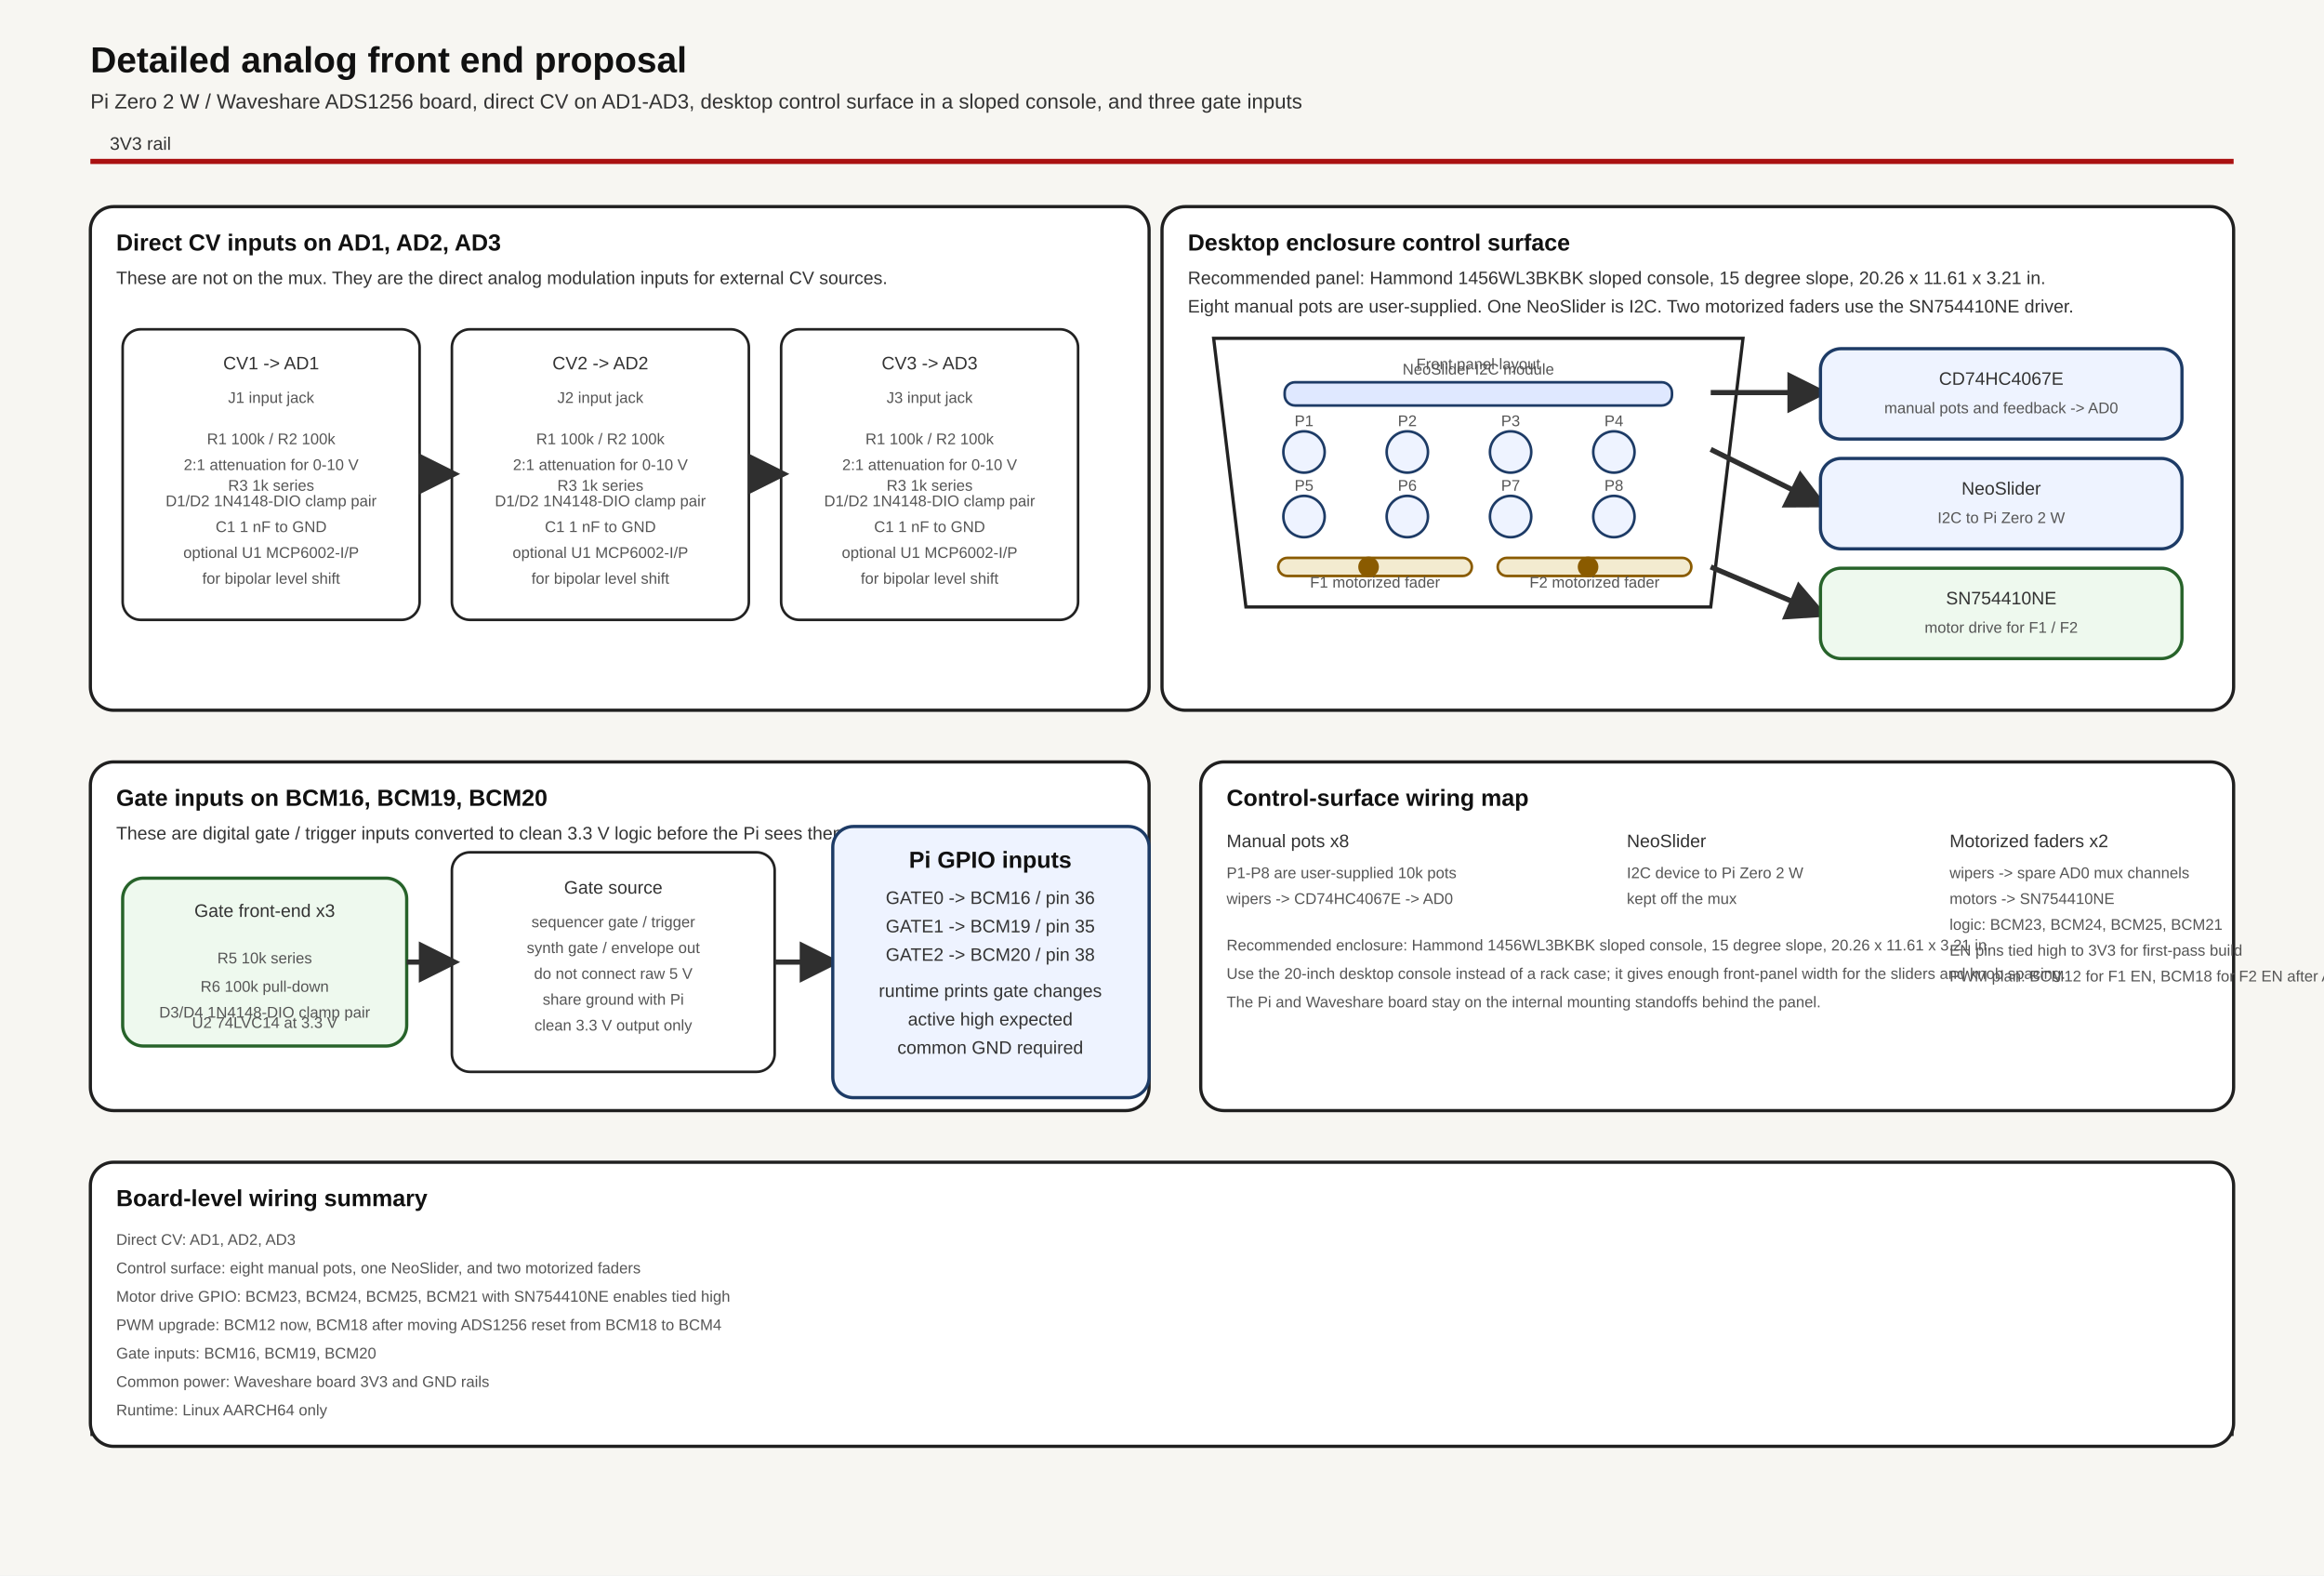
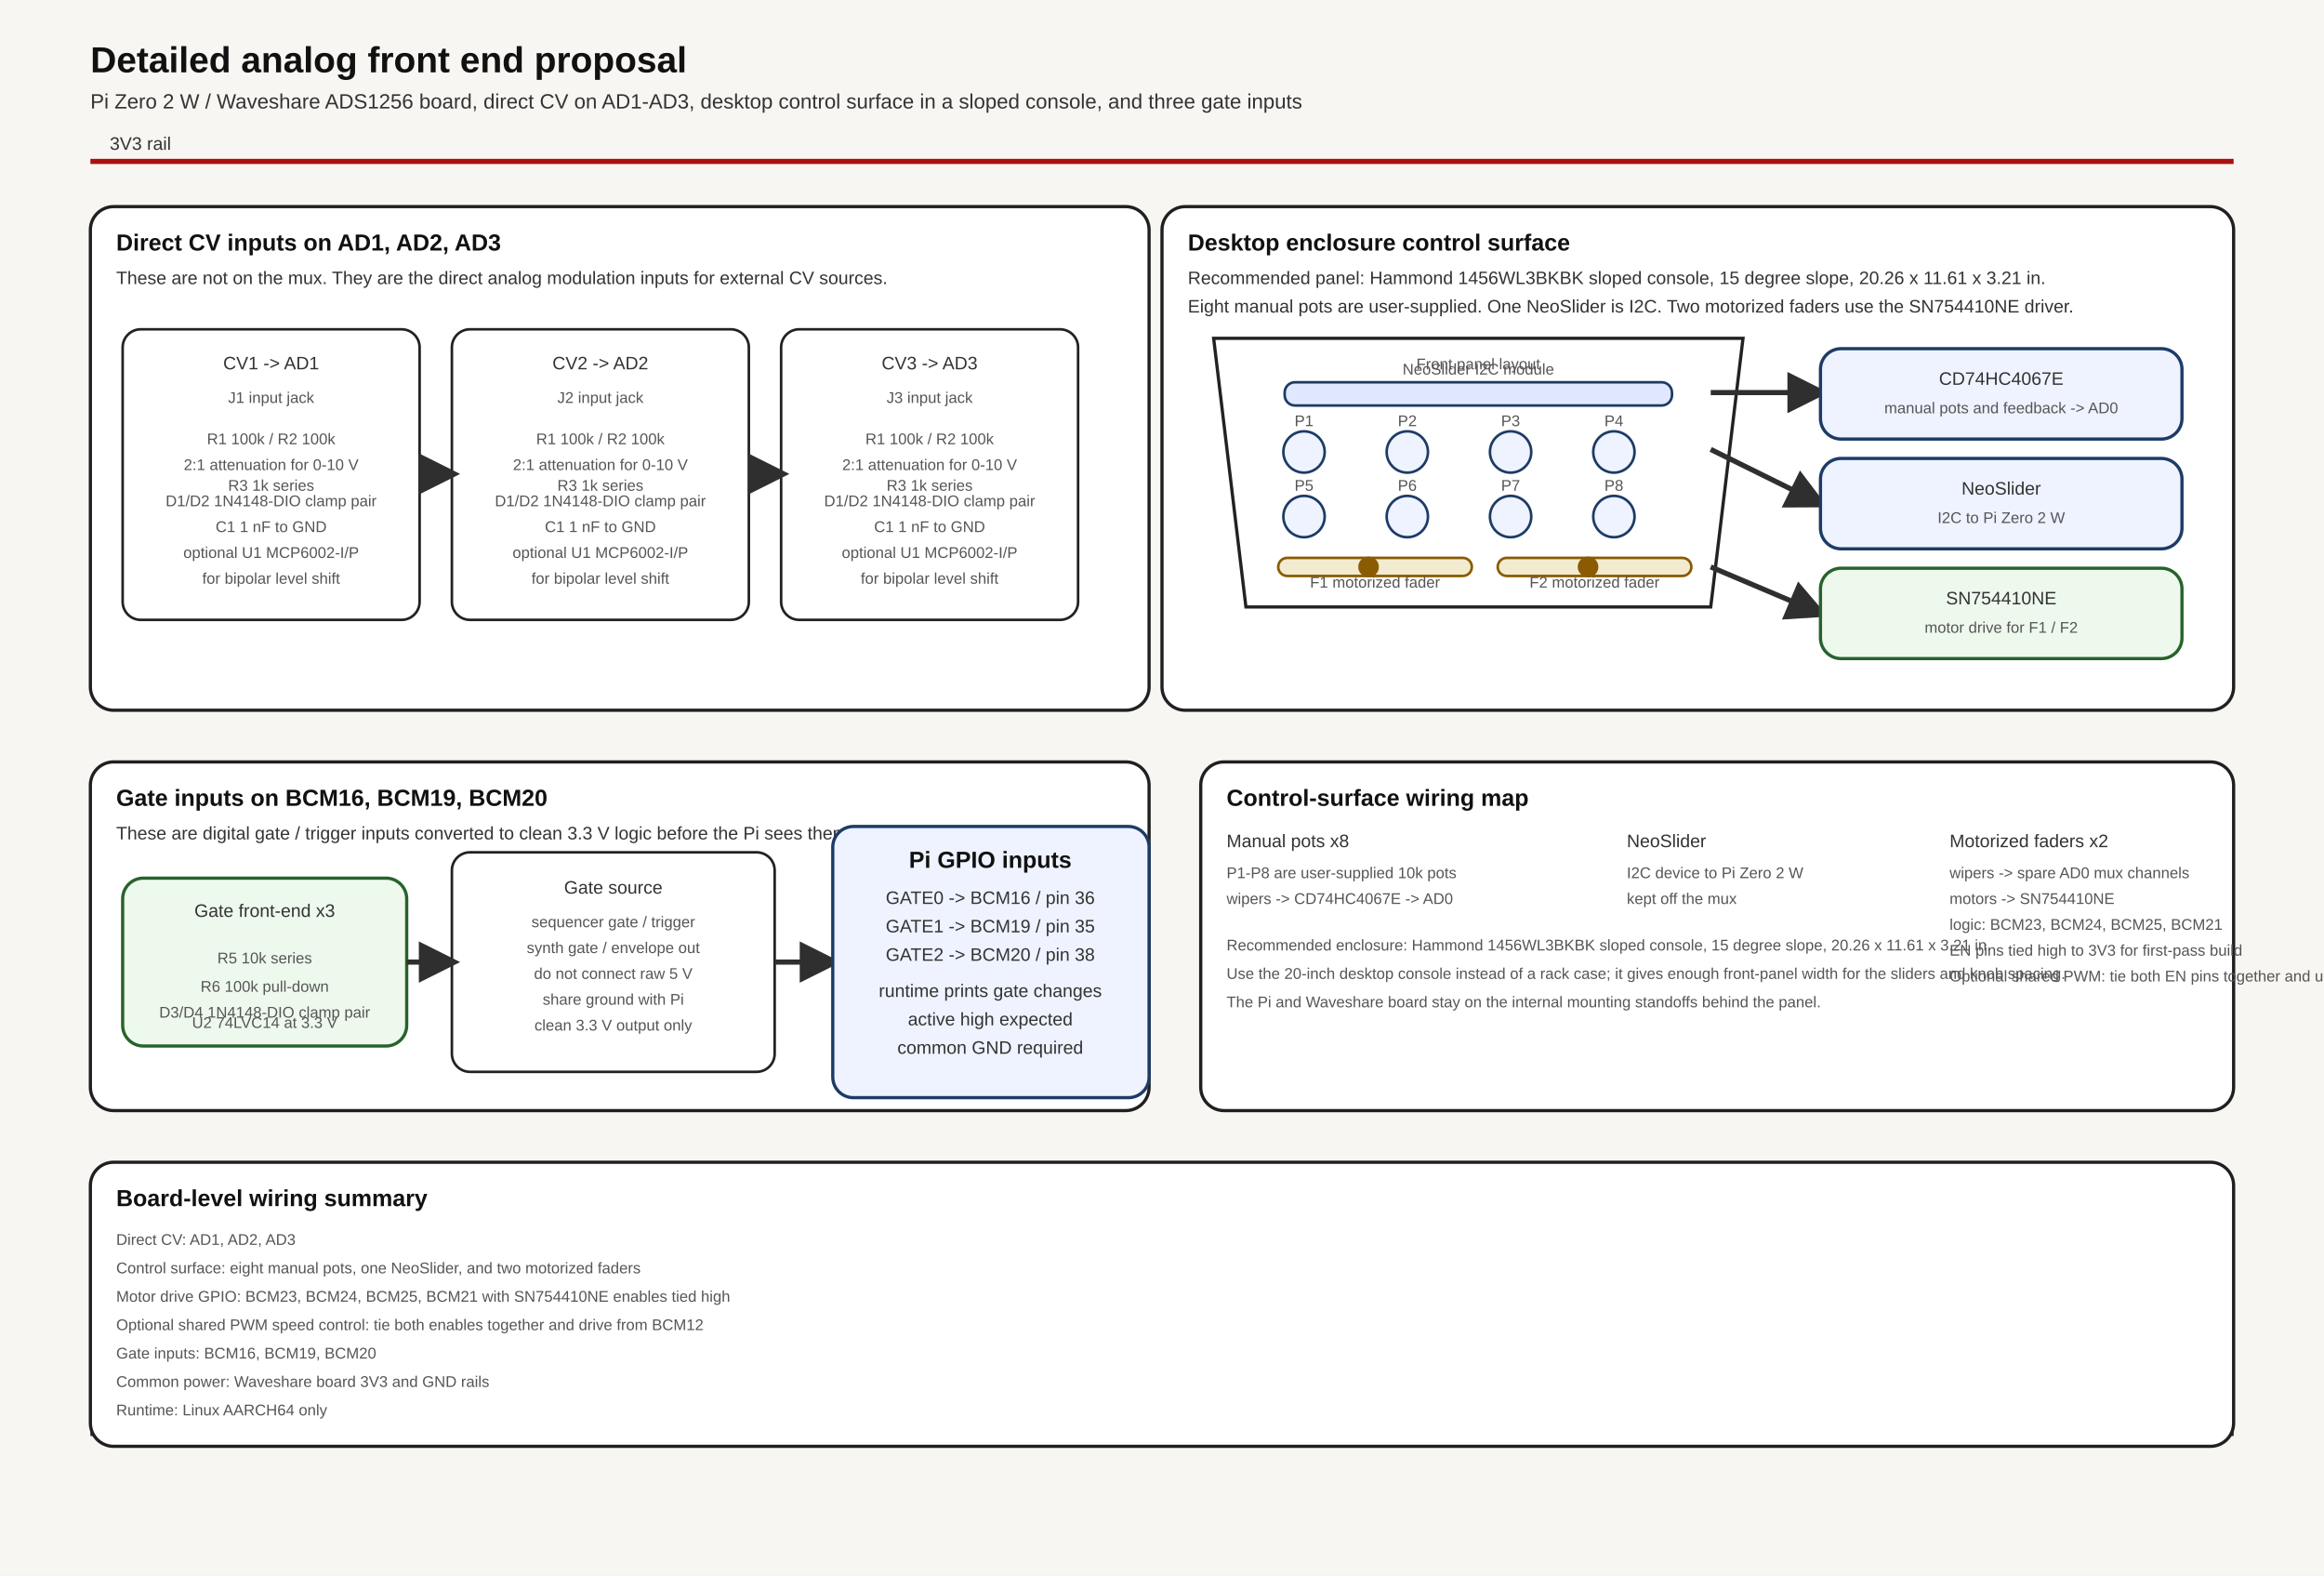
<svg xmlns="http://www.w3.org/2000/svg" width="1800" height="1220" viewBox="0 0 1800 1220" role="img" aria-label="Detailed analog front end schematic">
  <defs>
    <style>
      .bg { fill: #f7f6f2; }
      .panel { fill: #ffffff; stroke: #202020; stroke-width: 2.5; rx: 18; ry: 18; }
      .chip { fill: #eef3ff; stroke: #1d3b66; stroke-width: 2.5; rx: 16; ry: 16; }
      .green { fill: #eef9ee; stroke: #27632a; stroke-width: 2.5; rx: 16; ry: 16; }
      .yellow { fill: #fff8e8; stroke: #8a5b00; stroke-width: 2.5; rx: 16; ry: 16; }
      .label { fill: #111; font-family: Arial, Helvetica, sans-serif; font-size: 18px; font-weight: 700; }
      .small { fill: #333; font-family: Arial, Helvetica, sans-serif; font-size: 14px; }
      .tiny { fill: #555; font-family: Arial, Helvetica, sans-serif; font-size: 12px; }
      .title { fill: #111; font-family: Arial, Helvetica, sans-serif; font-size: 28px; font-weight: 700; }
      .subtitle { fill: #333; font-family: Arial, Helvetica, sans-serif; font-size: 16px; }
      .wire { stroke: #2f2f2f; stroke-width: 4; fill: none; }
      .wire2 { stroke: #2f2f2f; stroke-width: 2.5; fill: none; }
      .dash { stroke-dasharray: 10 7; }
      .arrow { marker-end: url(#arrow); }
      .rail3v3 { stroke: #a11; stroke-width: 4; fill: none; }
      .railgnd { stroke: #222; stroke-width: 4; fill: none; }
    </style>
    <marker id="arrow" viewBox="0 0 10 10" refX="8" refY="5" markerWidth="8" markerHeight="8" orient="auto-start-reverse">
      <path d="M 0 0 L 10 5 L 0 10 z" fill="#2f2f2f" />
    </marker>
    <g id="res-1k">
      <rect x="0" y="0" width="54" height="16" rx="2" ry="2" fill="#f2d5a0" stroke="#6f4f1a" stroke-width="1.2" />
      <rect x="14" y="0" width="4" height="16" fill="#8b5a2b" />
      <rect x="22" y="0" width="4" height="16" fill="#111111" />
      <rect x="30" y="0" width="4" height="16" fill="#c62828" />
      <rect x="42" y="0" width="4" height="16" fill="#d4af37" />
    </g>
    <g id="res-10k">
      <rect x="0" y="0" width="54" height="16" rx="2" ry="2" fill="#f2d5a0" stroke="#6f4f1a" stroke-width="1.2" />
      <rect x="14" y="0" width="4" height="16" fill="#8b5a2b" />
      <rect x="22" y="0" width="4" height="16" fill="#111111" />
      <rect x="30" y="0" width="4" height="16" fill="#f57c00" />
      <rect x="42" y="0" width="4" height="16" fill="#d4af37" />
    </g>
    <g id="res-100k">
      <rect x="0" y="0" width="54" height="16" rx="2" ry="2" fill="#f2d5a0" stroke="#6f4f1a" stroke-width="1.2" />
      <rect x="14" y="0" width="4" height="16" fill="#8b5a2b" />
      <rect x="22" y="0" width="4" height="16" fill="#111111" />
      <rect x="30" y="0" width="4" height="16" fill="#f2c94c" />
      <rect x="42" y="0" width="4" height="16" fill="#d4af37" />
    </g>
  </defs>
  <rect class="bg" x="0" y="0" width="1800" height="1220" />
  <text class="title" x="70" y="56">Detailed analog front end proposal</text>
  <text class="subtitle" x="70" y="84">Pi Zero 2 W / Waveshare ADS1256 board, direct CV on AD1-AD3, desktop control surface in a sloped console, and three gate inputs</text>
  <path class="rail3v3" d="M 70 125 L 1730 125" />
  <text class="small" x="85" y="116">3V3 rail</text>
  <path class="railgnd" d="M 70 1110 L 1730 1110" />
  <text class="small" x="85" y="1100">GND rail</text>
  <rect class="panel" x="70" y="160" width="820" height="390" />
  <text class="label" x="90" y="194">Direct CV inputs on AD1, AD2, AD3</text>
  <text class="small" x="90" y="220">These are not on the mux. They are the direct analog modulation inputs for external CV sources.</text>
  <rect x="95" y="255" width="230" height="225" fill="#fff" stroke="#222" stroke-width="2" rx="14" ry="14" />
  <text class="small" x="210" y="286" text-anchor="middle">CV1 -&gt; AD1</text>
  <text class="tiny" x="210" y="312" text-anchor="middle">J1 input jack</text>
  <text class="tiny" x="210" y="344" text-anchor="middle">R1 100k / R2 100k</text>
  <text class="tiny" x="210" y="364" text-anchor="middle">2:1 attenuation for 0-10 V</text>
  <text class="tiny" x="210" y="380" text-anchor="middle">R3 1k series</text>
  <text class="tiny" x="210" y="392" text-anchor="middle">D1/D2 1N4148-DIO clamp pair</text>
  <text class="tiny" x="210" y="412" text-anchor="middle">C1 1 nF to GND</text>
  <text class="tiny" x="210" y="432" text-anchor="middle">optional U1 MCP6002-I/P</text>
  <text class="tiny" x="210" y="452" text-anchor="middle">for bipolar level shift</text>
  <rect x="350" y="255" width="230" height="225" fill="#fff" stroke="#222" stroke-width="2" rx="14" ry="14" />
  <text class="small" x="465" y="286" text-anchor="middle">CV2 -&gt; AD2</text>
  <text class="tiny" x="465" y="312" text-anchor="middle">J2 input jack</text>
  <text class="tiny" x="465" y="344" text-anchor="middle">R1 100k / R2 100k</text>
  <text class="tiny" x="465" y="364" text-anchor="middle">2:1 attenuation for 0-10 V</text>
  <text class="tiny" x="465" y="380" text-anchor="middle">R3 1k series</text>
  <text class="tiny" x="465" y="392" text-anchor="middle">D1/D2 1N4148-DIO clamp pair</text>
  <text class="tiny" x="465" y="412" text-anchor="middle">C1 1 nF to GND</text>
  <text class="tiny" x="465" y="432" text-anchor="middle">optional U1 MCP6002-I/P</text>
  <text class="tiny" x="465" y="452" text-anchor="middle">for bipolar level shift</text>
  <rect x="605" y="255" width="230" height="225" fill="#fff" stroke="#222" stroke-width="2" rx="14" ry="14" />
  <text class="small" x="720" y="286" text-anchor="middle">CV3 -&gt; AD3</text>
  <text class="tiny" x="720" y="312" text-anchor="middle">J3 input jack</text>
  <text class="tiny" x="720" y="344" text-anchor="middle">R1 100k / R2 100k</text>
  <text class="tiny" x="720" y="364" text-anchor="middle">2:1 attenuation for 0-10 V</text>
  <text class="tiny" x="720" y="380" text-anchor="middle">R3 1k series</text>
  <text class="tiny" x="720" y="392" text-anchor="middle">D1/D2 1N4148-DIO clamp pair</text>
  <text class="tiny" x="720" y="412" text-anchor="middle">C1 1 nF to GND</text>
  <text class="tiny" x="720" y="432" text-anchor="middle">optional U1 MCP6002-I/P</text>
  <text class="tiny" x="720" y="452" text-anchor="middle">for bipolar level shift</text>
  <path class="wire arrow" d="M 325 367 L 350 367" />
  <path class="wire arrow" d="M 580 367 L 605 367" />
  <rect class="panel" x="900" y="160" width="830" height="390" />
  <text class="label" x="920" y="194">Desktop enclosure control surface</text>
  <text class="small" x="920" y="220">Recommended panel: Hammond 1456WL3BKBK sloped console, 15 degree slope, 20.26 x 11.61 x 3.21 in.</text>
  <text class="small" x="920" y="242">Eight manual pots are user-supplied. One NeoSlider is I2C. Two motorized faders use the SN754410NE driver.</text>
  <polygon points="940,262 1350,262 1325,470 965,470" fill="#fff" stroke="#222" stroke-width="2.5" />
  <text class="tiny" x="1145" y="286" text-anchor="middle">Front panel layout</text>
  <rect x="995" y="296" width="300" height="18" rx="8" fill="#dfe8ff" stroke="#1d3b66" stroke-width="2" />
  <text class="tiny" x="1145" y="290" text-anchor="middle">NeoSlider I2C module</text>
  <circle cx="1010" cy="350" r="16" fill="#eef3ff" stroke="#1d3b66" stroke-width="2" />
  <circle cx="1090" cy="350" r="16" fill="#eef3ff" stroke="#1d3b66" stroke-width="2" />
  <circle cx="1170" cy="350" r="16" fill="#eef3ff" stroke="#1d3b66" stroke-width="2" />
  <circle cx="1250" cy="350" r="16" fill="#eef3ff" stroke="#1d3b66" stroke-width="2" />
  <circle cx="1010" cy="400" r="16" fill="#eef3ff" stroke="#1d3b66" stroke-width="2" />
  <circle cx="1090" cy="400" r="16" fill="#eef3ff" stroke="#1d3b66" stroke-width="2" />
  <circle cx="1170" cy="400" r="16" fill="#eef3ff" stroke="#1d3b66" stroke-width="2" />
  <circle cx="1250" cy="400" r="16" fill="#eef3ff" stroke="#1d3b66" stroke-width="2" />
  <text class="tiny" x="1010" y="330" text-anchor="middle">P1</text>
  <text class="tiny" x="1090" y="330" text-anchor="middle">P2</text>
  <text class="tiny" x="1170" y="330" text-anchor="middle">P3</text>
  <text class="tiny" x="1250" y="330" text-anchor="middle">P4</text>
  <text class="tiny" x="1010" y="380" text-anchor="middle">P5</text>
  <text class="tiny" x="1090" y="380" text-anchor="middle">P6</text>
  <text class="tiny" x="1170" y="380" text-anchor="middle">P7</text>
  <text class="tiny" x="1250" y="380" text-anchor="middle">P8</text>
  <rect x="990" y="432" width="150" height="14" rx="7" fill="#f3ebd0" stroke="#8a5b00" stroke-width="2" />
  <rect x="1160" y="432" width="150" height="14" rx="7" fill="#f3ebd0" stroke="#8a5b00" stroke-width="2" />
  <circle cx="1060" cy="439" r="8" fill="#8a5b00" />
  <circle cx="1230" cy="439" r="8" fill="#8a5b00" />
  <text class="tiny" x="1065" y="455" text-anchor="middle">F1 motorized fader</text>
  <text class="tiny" x="1235" y="455" text-anchor="middle">F2 motorized fader</text>
  <path class="wire arrow" d="M 1325 304 L 1410 304" />
  <path class="wire arrow" d="M 1325 348 L 1410 390" />
  <path class="wire arrow" d="M 1325 439 L 1410 475" />
  <rect class="chip" x="1410" y="270" width="280" height="70" />
  <text class="small" x="1550" y="298" text-anchor="middle">CD74HC4067E</text>
  <text class="tiny" x="1550" y="320" text-anchor="middle">manual pots and feedback -&gt; AD0</text>
  <rect class="chip" x="1410" y="355" width="280" height="70" />
  <text class="small" x="1550" y="383" text-anchor="middle">NeoSlider</text>
  <text class="tiny" x="1550" y="405" text-anchor="middle">I2C to Pi Zero 2 W</text>
  <rect class="green" x="1410" y="440" width="280" height="70" />
  <text class="small" x="1550" y="468" text-anchor="middle">SN754410NE</text>
  <text class="tiny" x="1550" y="490" text-anchor="middle">motor drive for F1 / F2</text>
  <rect class="panel" x="70" y="590" width="820" height="270" />
  <text class="label" x="90" y="624">Gate inputs on BCM16, BCM19, BCM20</text>
  <text class="small" x="90" y="650">These are digital gate / trigger inputs converted to clean 3.3 V logic before the Pi sees them.</text>
  <rect class="green" x="95" y="680" width="220" height="130" />
  <text class="small" x="205" y="710" text-anchor="middle">Gate front-end x3</text>
  <text class="tiny" x="205" y="746" text-anchor="middle">R5 10k series</text>
  <text class="tiny" x="205" y="768" text-anchor="middle">R6 100k pull-down</text>
  <text class="tiny" x="205" y="788" text-anchor="middle">D3/D4 1N4148-DIO clamp pair</text>
  <text class="tiny" x="205" y="796" text-anchor="middle">U2 74LVC14 at 3.3 V</text>
  <rect x="350" y="660" width="250" height="170" fill="#fff" stroke="#222" stroke-width="2" rx="14" ry="14" />
  <text class="small" x="475" y="692" text-anchor="middle">Gate source</text>
  <text class="tiny" x="475" y="718" text-anchor="middle">sequencer gate / trigger</text>
  <text class="tiny" x="475" y="738" text-anchor="middle">synth gate / envelope out</text>
  <text class="tiny" x="475" y="758" text-anchor="middle">do not connect raw 5 V</text>
  <text class="tiny" x="475" y="778" text-anchor="middle">share ground with Pi</text>
  <text class="tiny" x="475" y="798" text-anchor="middle">clean 3.3 V output only</text>
  <path class="wire arrow" d="M 315 745 L 350 745" />
  <path class="wire arrow" d="M 600 745 L 645 745" />
  <rect class="chip" x="645" y="640" width="245" height="210" />
  <text class="label" x="767" y="672" text-anchor="middle">Pi GPIO inputs</text>
  <text class="small" x="767" y="700" text-anchor="middle">GATE0 -&gt; BCM16 / pin 36</text>
  <text class="small" x="767" y="722" text-anchor="middle">GATE1 -&gt; BCM19 / pin 35</text>
  <text class="small" x="767" y="744" text-anchor="middle">GATE2 -&gt; BCM20 / pin 38</text>
  <text class="small" x="767" y="772" text-anchor="middle">runtime prints gate changes</text>
  <text class="small" x="767" y="794" text-anchor="middle">active high expected</text>
  <text class="small" x="767" y="816" text-anchor="middle">common GND required</text>
  <rect class="panel" x="930" y="590" width="800" height="270" />
  <text class="label" x="950" y="624">Control-surface wiring map</text>
  <text class="small" x="950" y="656">Manual pots x8</text>
  <text class="tiny" x="950" y="680">P1-P8 are user-supplied 10k pots</text>
  <text class="tiny" x="950" y="700">wipers -&gt; CD74HC4067E -&gt; AD0</text>
  <text class="small" x="1260" y="656">NeoSlider</text>
  <text class="tiny" x="1260" y="680">I2C device to Pi Zero 2 W</text>
  <text class="tiny" x="1260" y="700">kept off the mux</text>
  <text class="small" x="1510" y="656">Motorized faders x2</text>
  <text class="tiny" x="1510" y="680">wipers -&gt; spare AD0 mux channels</text>
  <text class="tiny" x="1510" y="700">motors -&gt; SN754410NE</text>
  <text class="tiny" x="1510" y="720">logic: BCM23, BCM24, BCM25, BCM21</text>
  <text class="tiny" x="1510" y="740">EN pins tied high to 3V3 for first-pass build</text>
-   <text class="tiny" x="1510" y="760">PWM plan: BCM12 for F1 EN, BCM18 for F2 EN after ADS1256 reset moves</text>
+   <text class="tiny" x="1510" y="760">Optional shared PWM: tie both EN pins together and use BCM12 only</text>
  <text class="tiny" x="950" y="736">Recommended enclosure: Hammond 1456WL3BKBK sloped console, 15 degree slope, 20.26 x 11.61 x 3.21 in.</text>
  <text class="tiny" x="950" y="758">Use the 20-inch desktop console instead of a rack case; it gives enough front-panel width for the sliders and knob spacing.</text>
  <text class="tiny" x="950" y="780">The Pi and Waveshare board stay on the internal mounting standoffs behind the panel.</text>
  <rect class="panel" x="70" y="900" width="1660" height="220" />
  <text class="label" x="90" y="934">Board-level wiring summary</text>
  <text class="tiny" x="90" y="964">Direct CV: AD1, AD2, AD3</text>
  <text class="tiny" x="90" y="986">Control surface: eight manual pots, one NeoSlider, and two motorized faders</text>
  <text class="tiny" x="90" y="1008">Motor drive GPIO: BCM23, BCM24, BCM25, BCM21 with SN754410NE enables tied high</text>
-   <text class="tiny" x="90" y="1030">PWM upgrade: BCM12 now, BCM18 after moving ADS1256 reset from BCM18 to BCM4</text>
+   <text class="tiny" x="90" y="1030">Optional shared PWM speed control: tie both enables together and drive from BCM12</text>
  <text class="tiny" x="90" y="1052">Gate inputs: BCM16, BCM19, BCM20</text>
  <text class="tiny" x="90" y="1074">Common power: Waveshare board 3V3 and GND rails</text>
  <text class="tiny" x="90" y="1096">Runtime: Linux AARCH64 only</text>
</svg>
